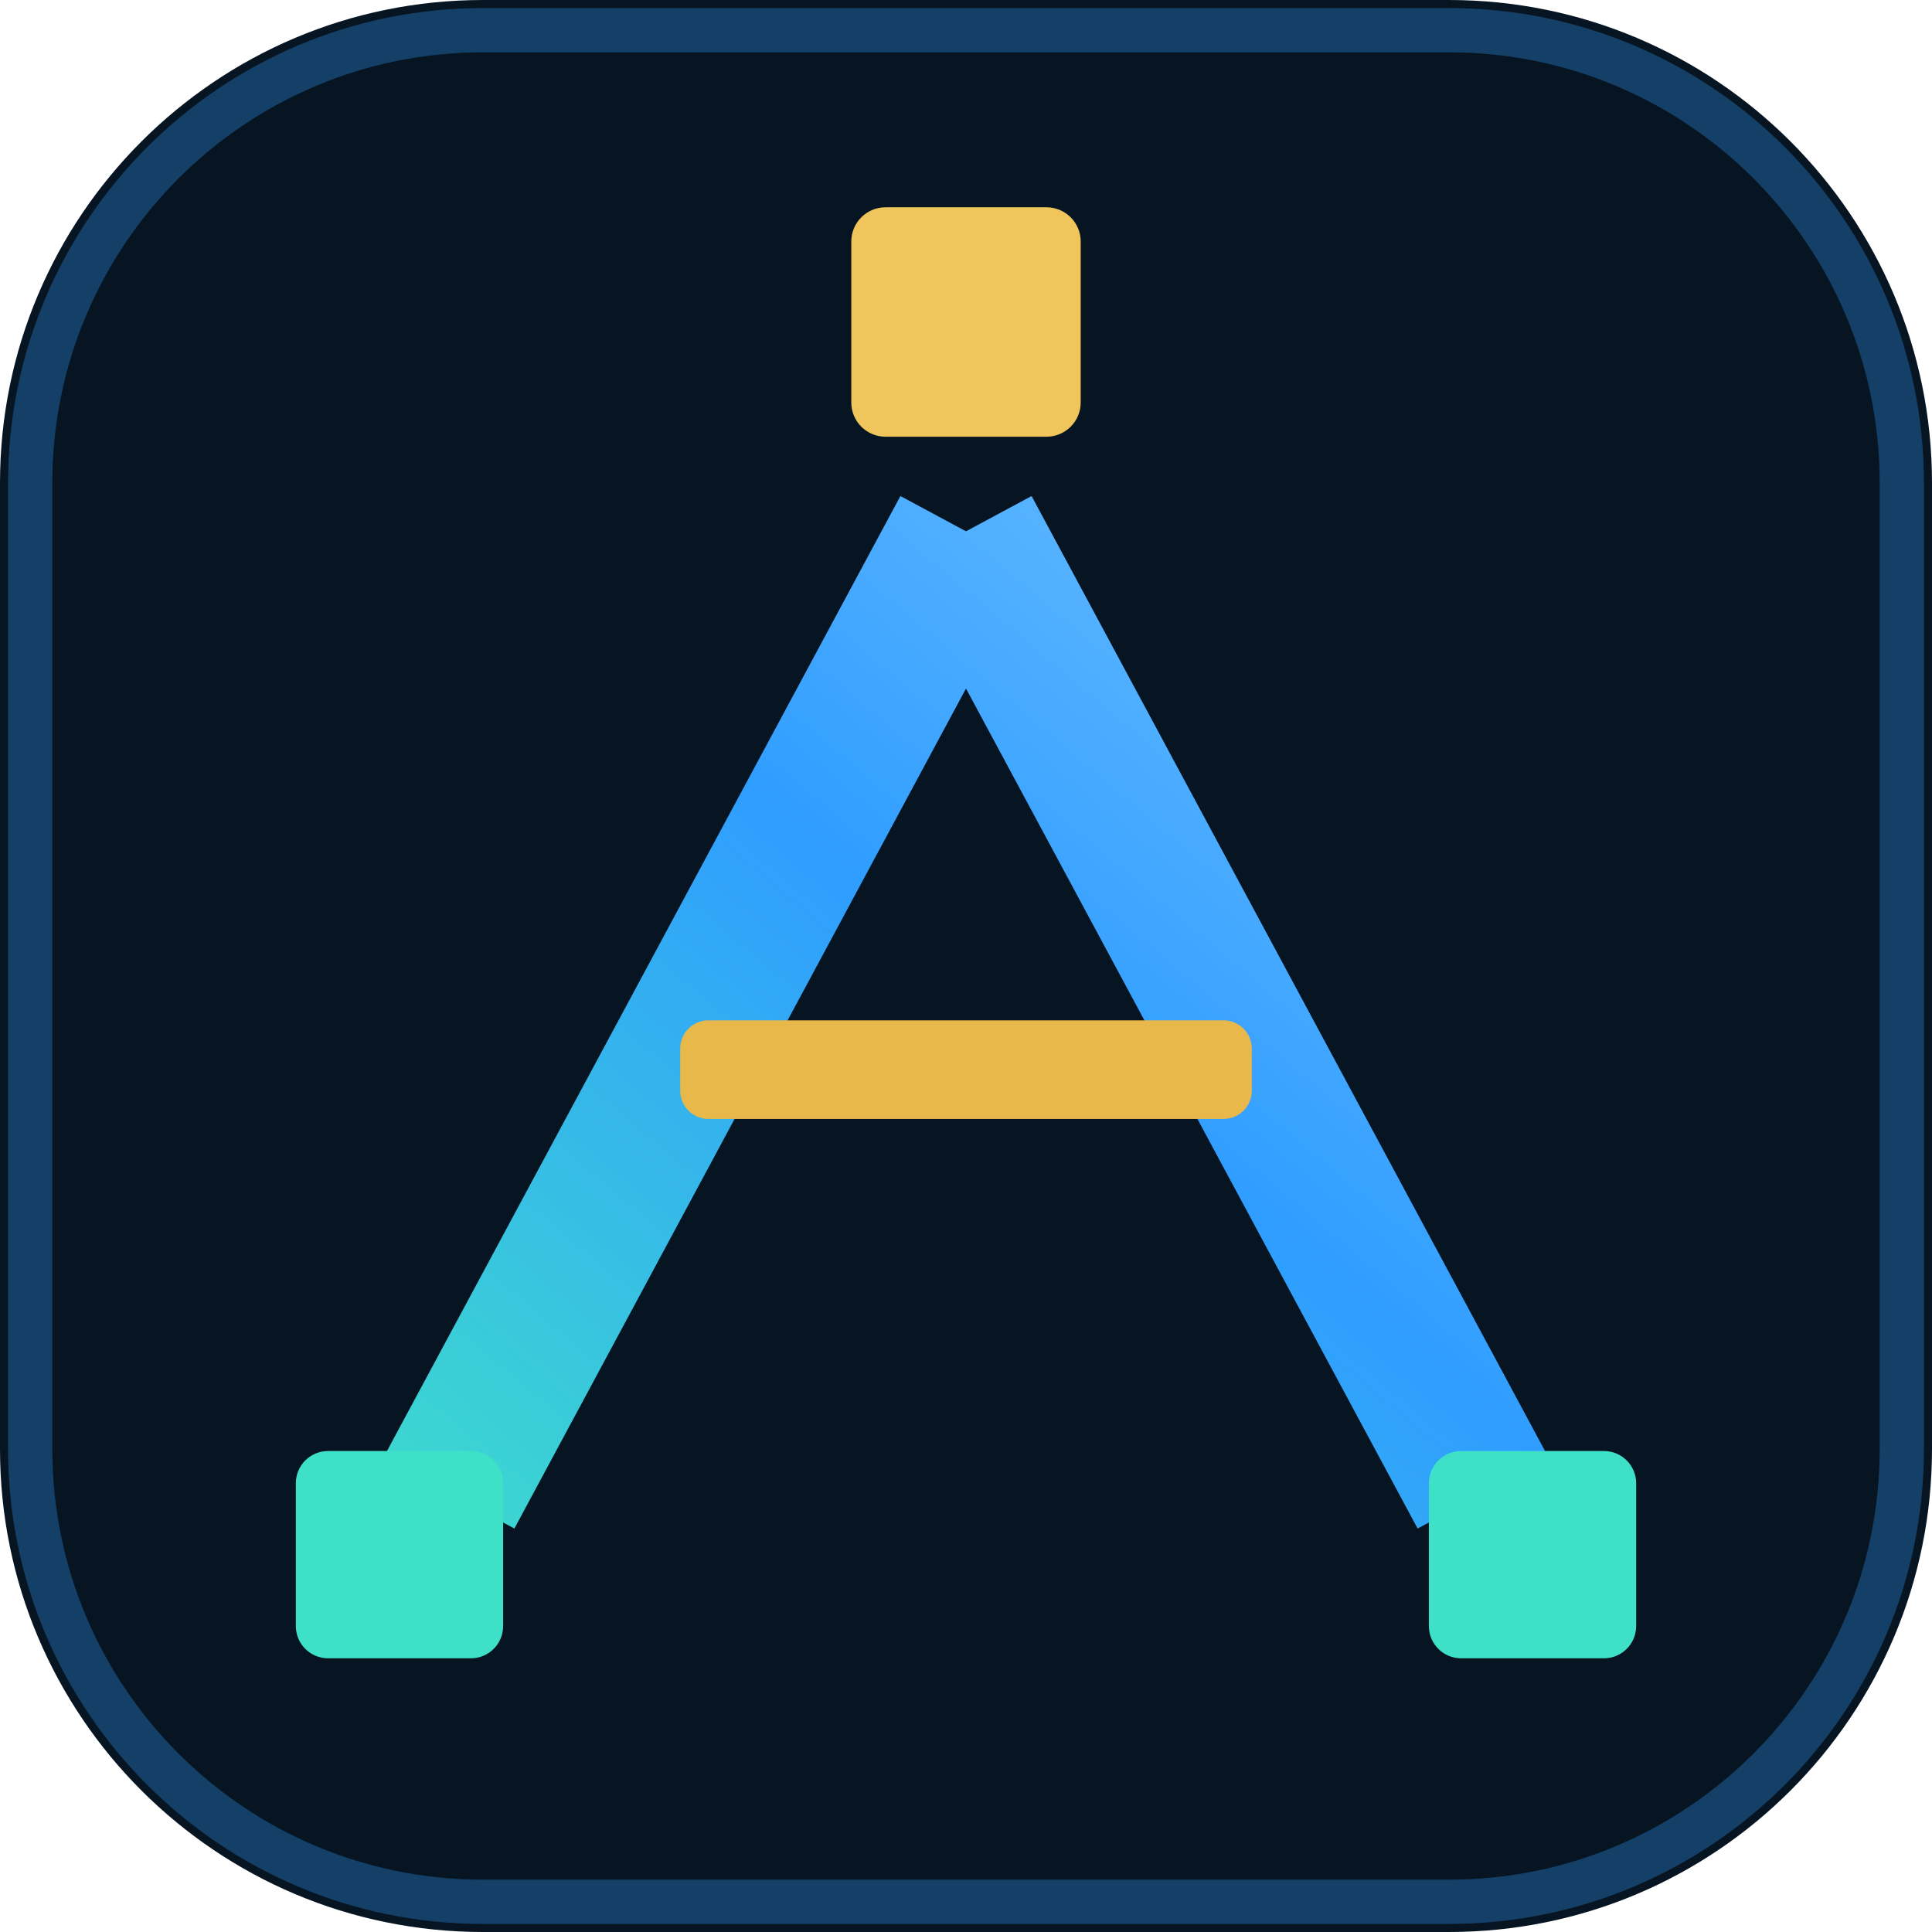
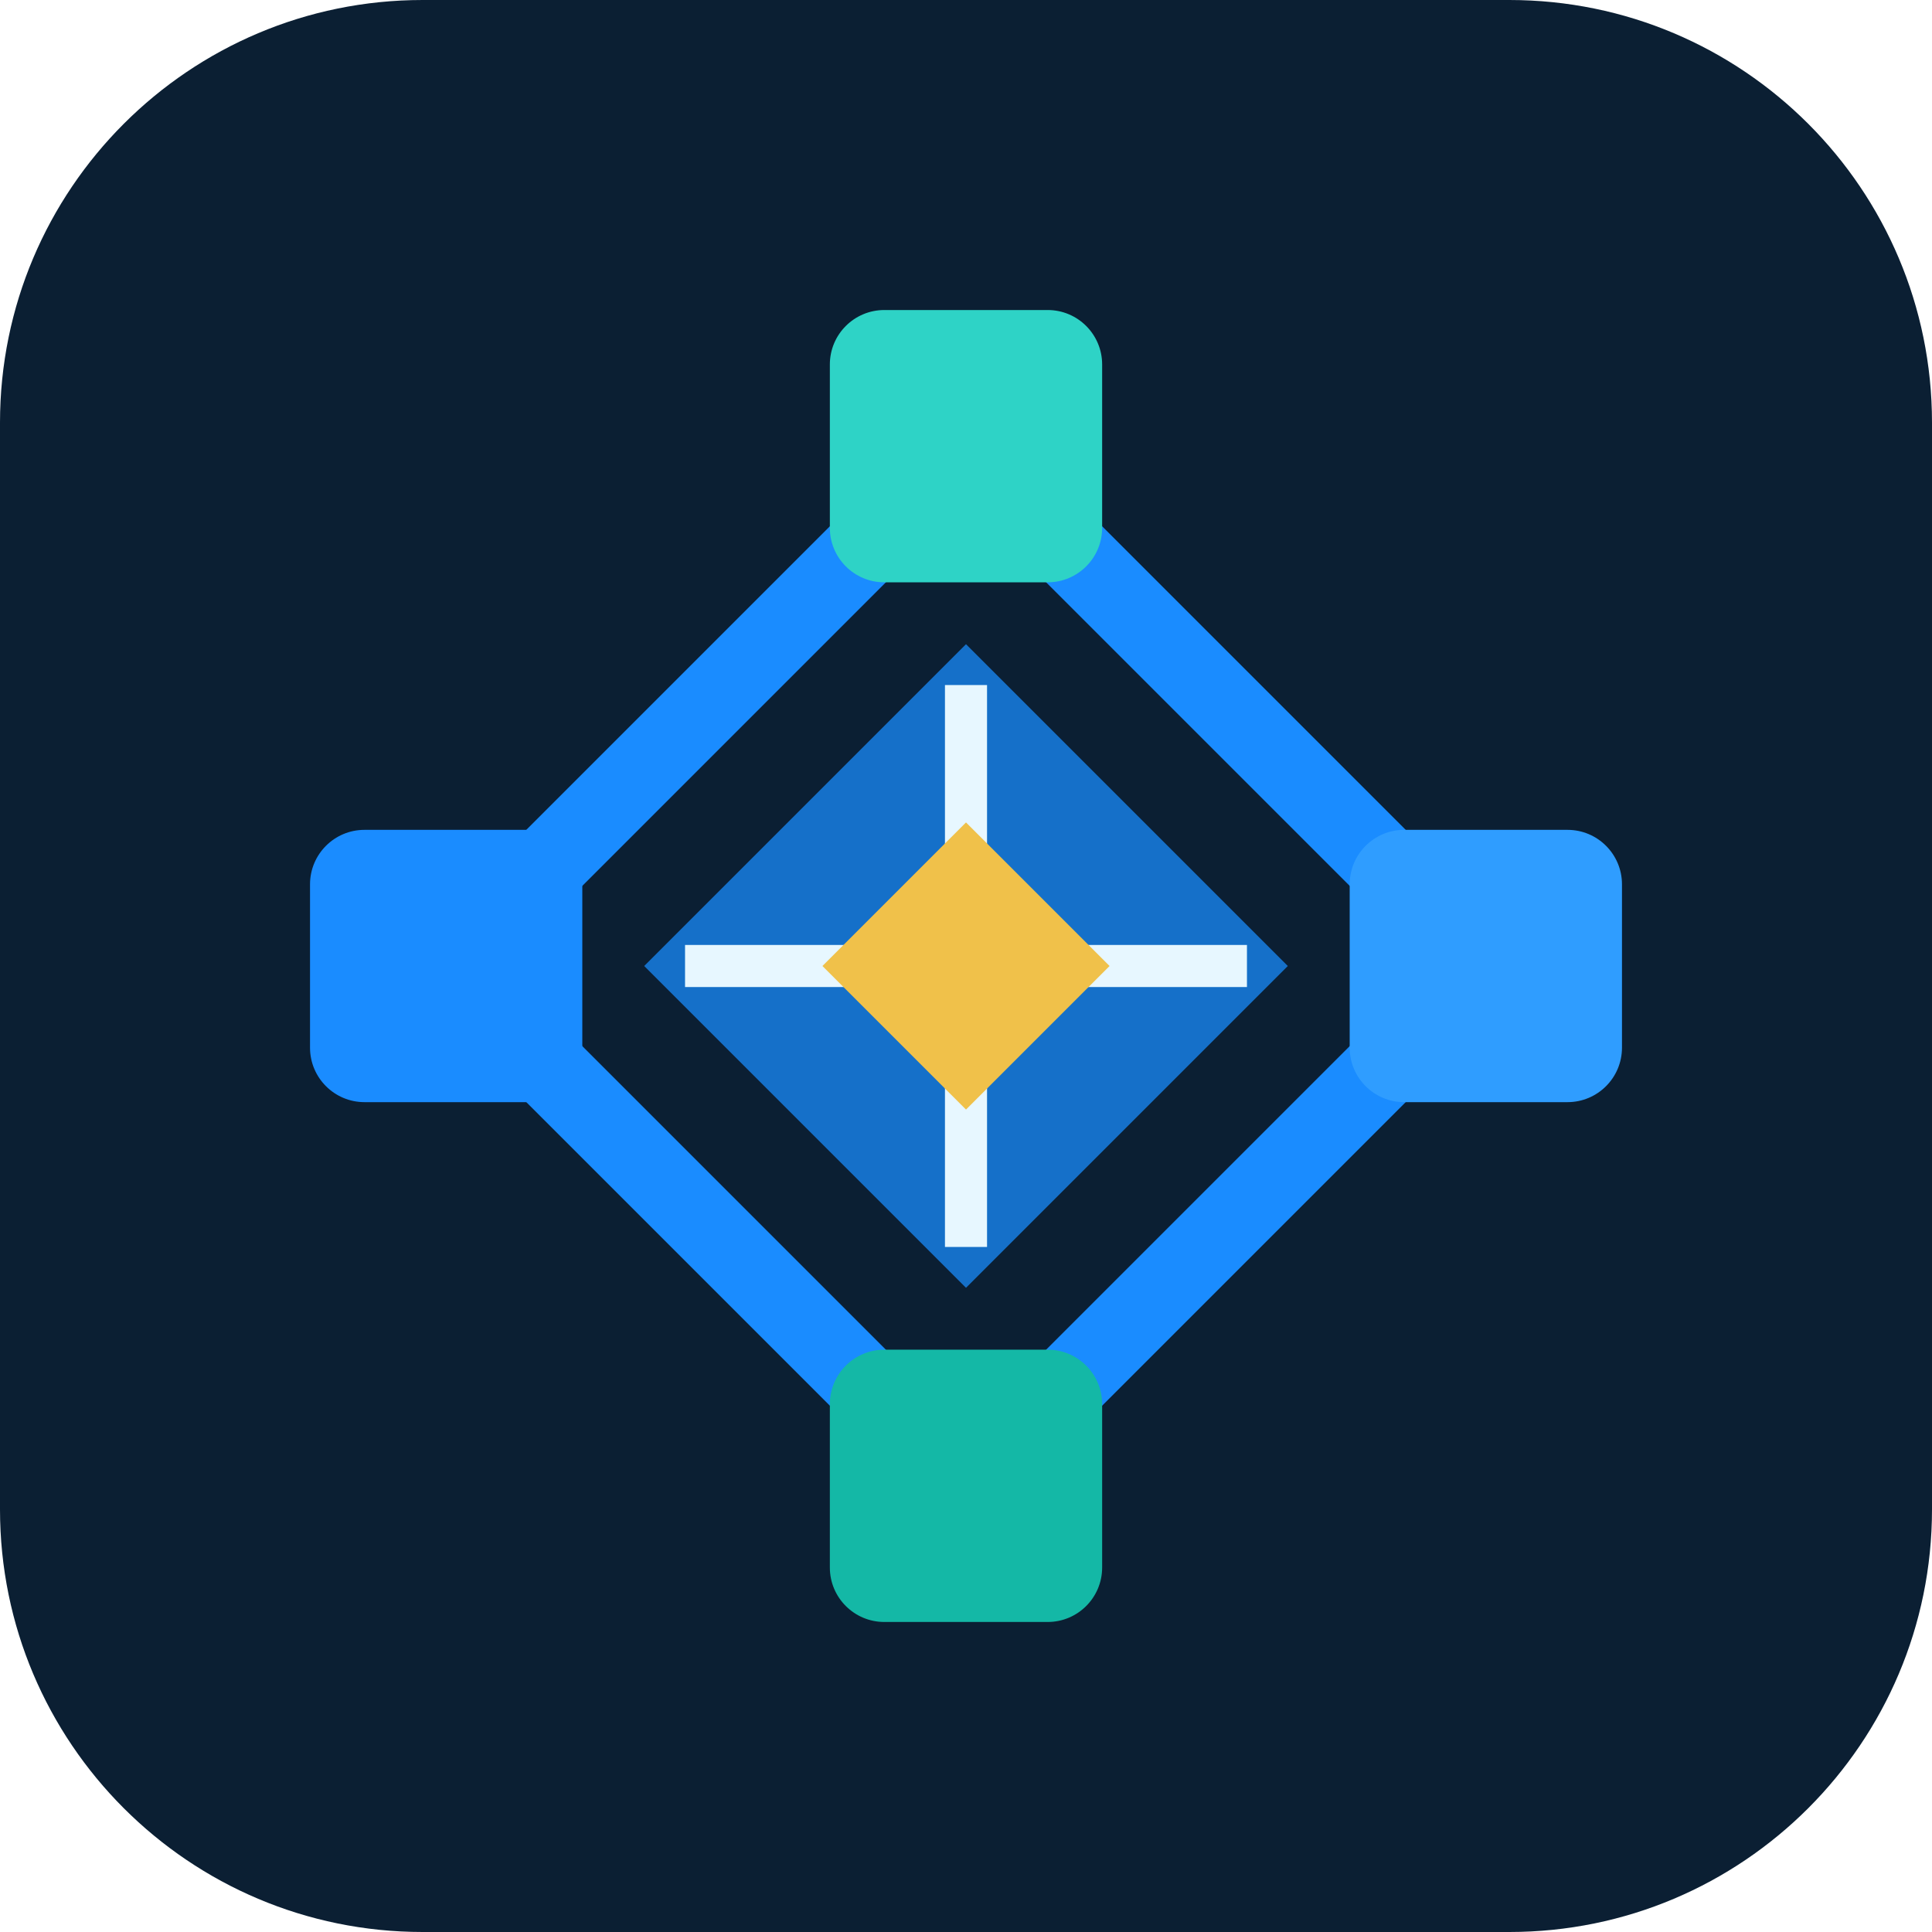
- <svg xmlns="http://www.w3.org/2000/svg" viewBox="0 0 48 48" fill="none">
-   <rect width="48" height="48" rx="12" fill="#071421" />
-   <rect x="0.75" y="0.75" width="46.5" height="46.5" rx="11.25" stroke="#2F9DFF" stroke-opacity="0.32" stroke-width="1.1" />
-   <defs>
-     <linearGradient id="aai-icon-leg" x1="9" y1="40" x2="36" y2="8" gradientUnits="userSpaceOnUse">
-       <stop stop-color="#3EE1C8" />
-       <stop offset="0.52" stop-color="#2F9DFF" />
-       <stop offset="1" stop-color="#7EC8FF" />
-     </linearGradient>
-   </defs>
-   <path d="M24 13.2 L11.15 37.1" stroke="url(#aai-icon-leg)" stroke-width="3.7" stroke-linecap="butt" />
-   <path d="M24 13.2 L36.85 37.1" stroke="url(#aai-icon-leg)" stroke-width="3.7" stroke-linecap="butt" />
-   <rect x="16.9" y="25.35" width="14.2" height="2.45" rx="0.7" fill="#E8B84A" />
-   <rect x="21.15" y="5.15" width="5.7" height="5.7" rx="0.85" fill="#F0C65C" />
-   <rect x="7.35" y="36.05" width="5.15" height="5.15" rx="0.8" fill="#3EE1C8" />
-   <rect x="35.5" y="36.05" width="5.15" height="5.15" rx="0.8" fill="#3EE1C8" />
+ <svg xmlns="http://www.w3.org/2000/svg" viewBox="0 0 64 64" fill="none">
+   <rect width="64" height="64" rx="14" fill="#0B1F33" />
+   <g transform="translate(32 32) scale(0.82) translate(-32 -32)">
+     <path d="M32 11 L53 32 L32 53 L11 32 Z" stroke="#1A8CFF" stroke-width="3.2" stroke-linejoin="miter" />
+     <path d="M32 19 L45 32 L32 45 L19 32 Z" fill="#1570C9" />
+     <path d="M32 21.5 V42.5 M21.5 32 H42.5" stroke="#E7F7FF" stroke-width="1.7" stroke-linecap="square" />
+     <path d="M32 26.2 L37.8 32 L32 37.8 L26.2 32 Z" fill="#F0C14A" />
+     <rect x="26.5" y="5.5" width="11" height="11" rx="2.2" fill="#2ED3C6" />
+     <rect x="47.5" y="26.5" width="11" height="11" rx="2.2" fill="#2F9DFF" />
+     <rect x="26.5" y="47.5" width="11" height="11" rx="2.2" fill="#14B8A6" />
+     <rect x="5.5" y="26.5" width="11" height="11" rx="2.2" fill="#1A8CFF" />
+   </g>
</svg>
